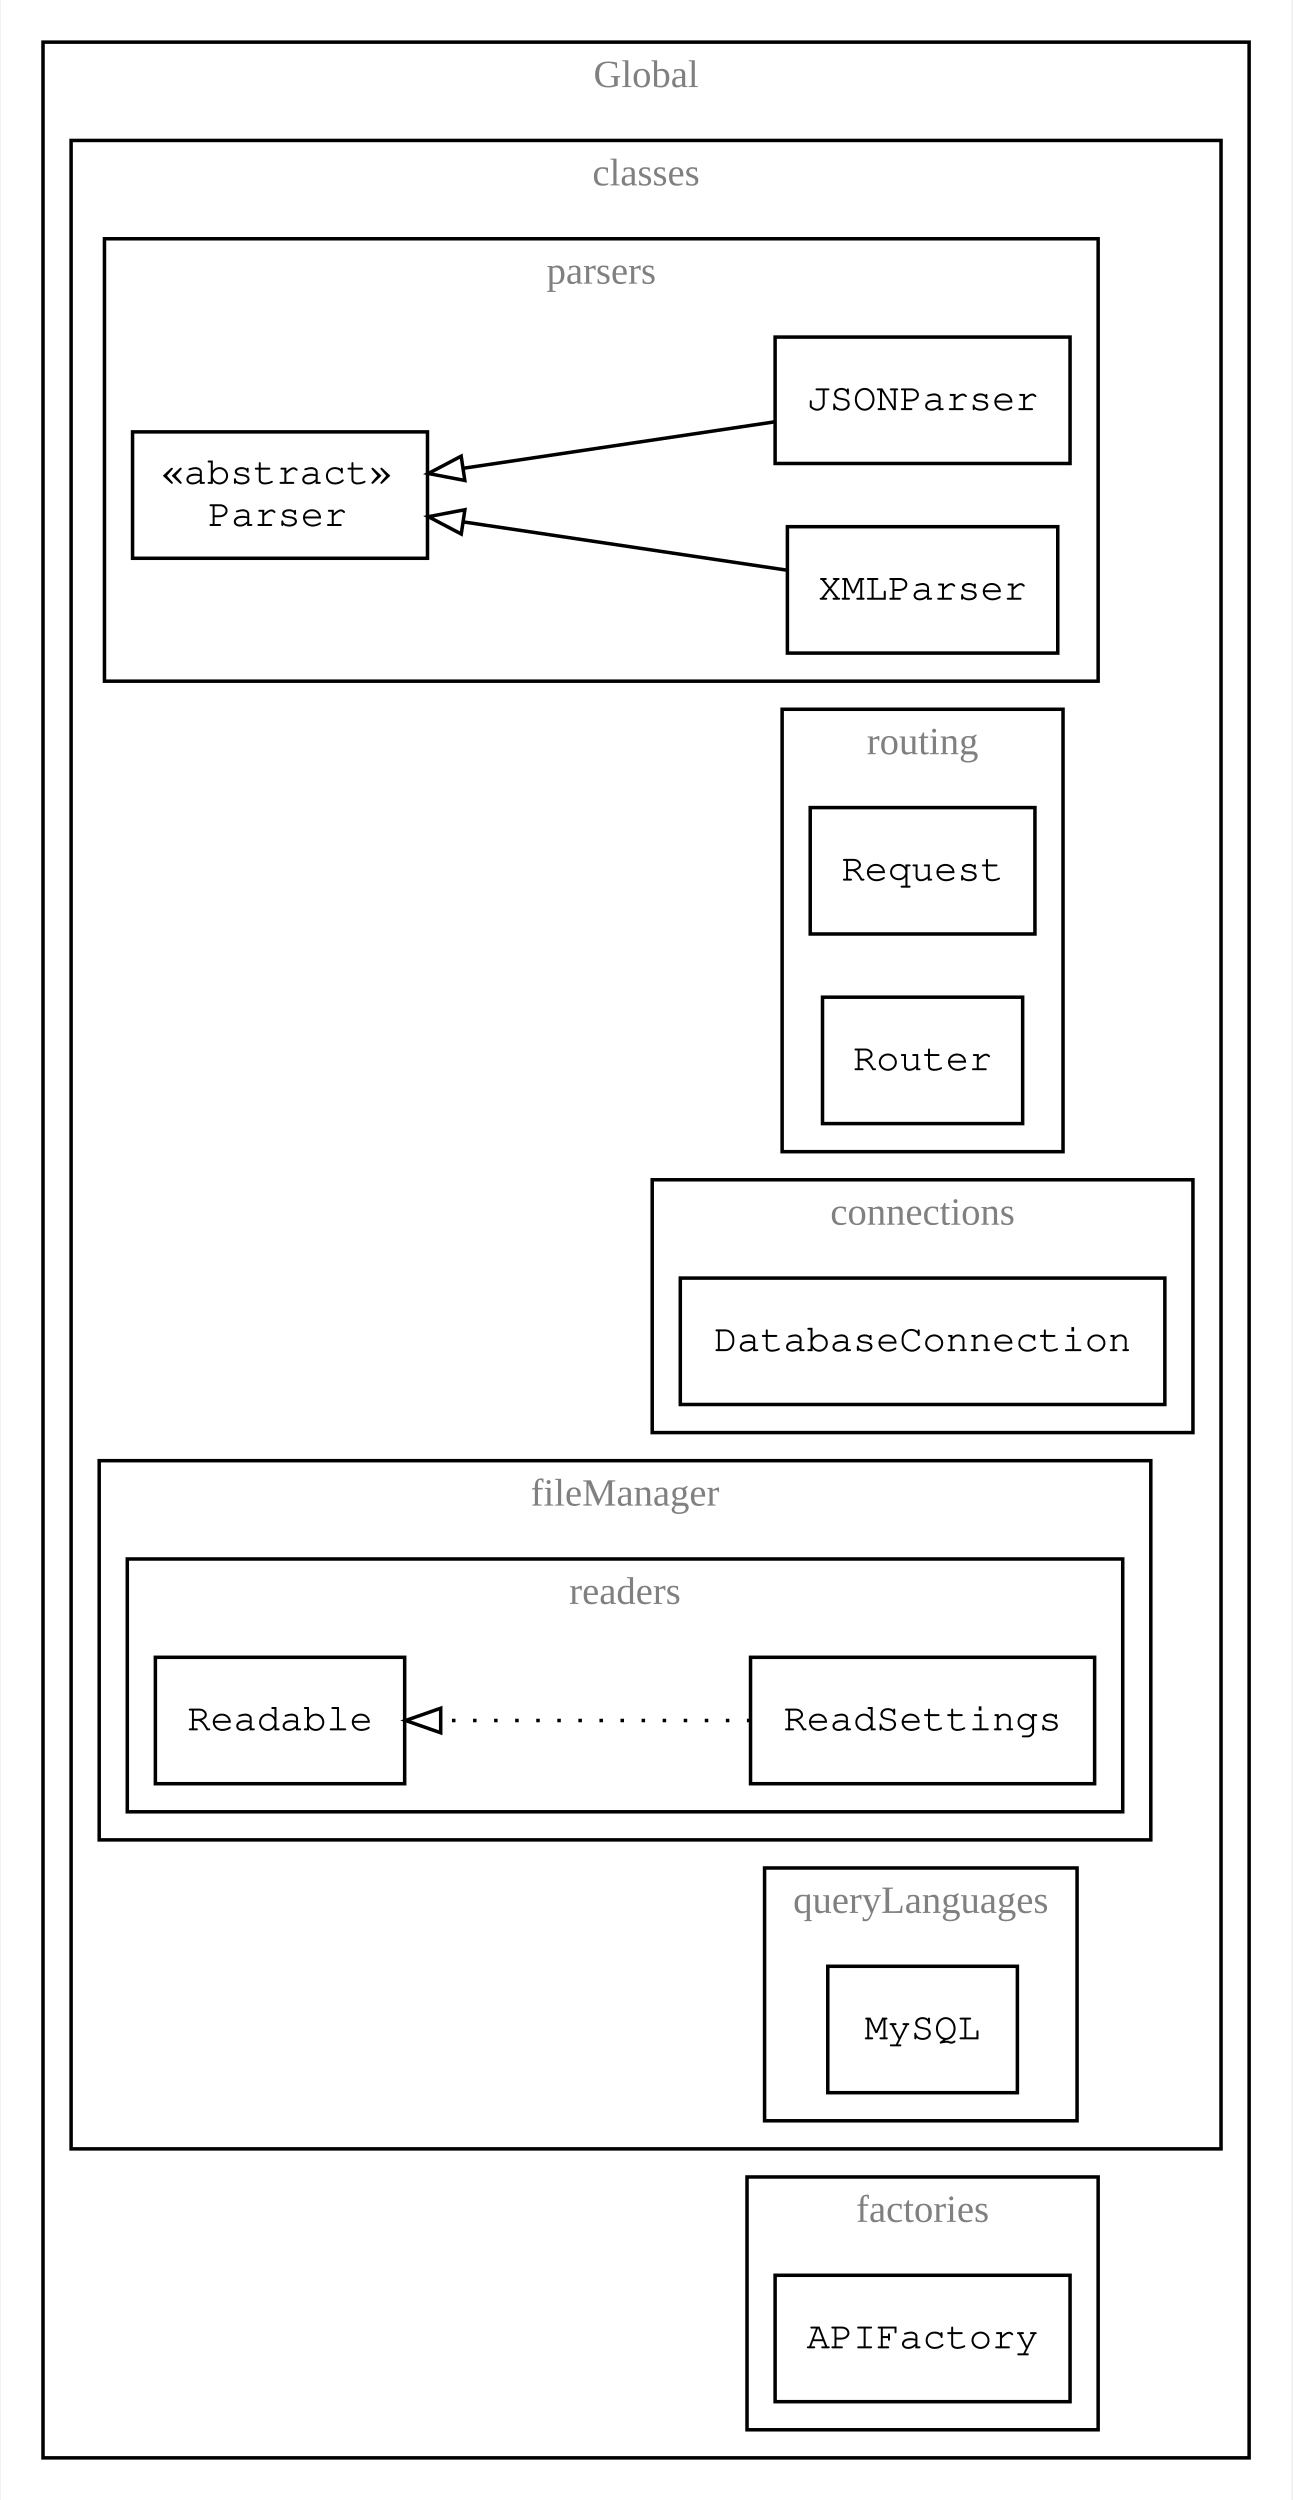
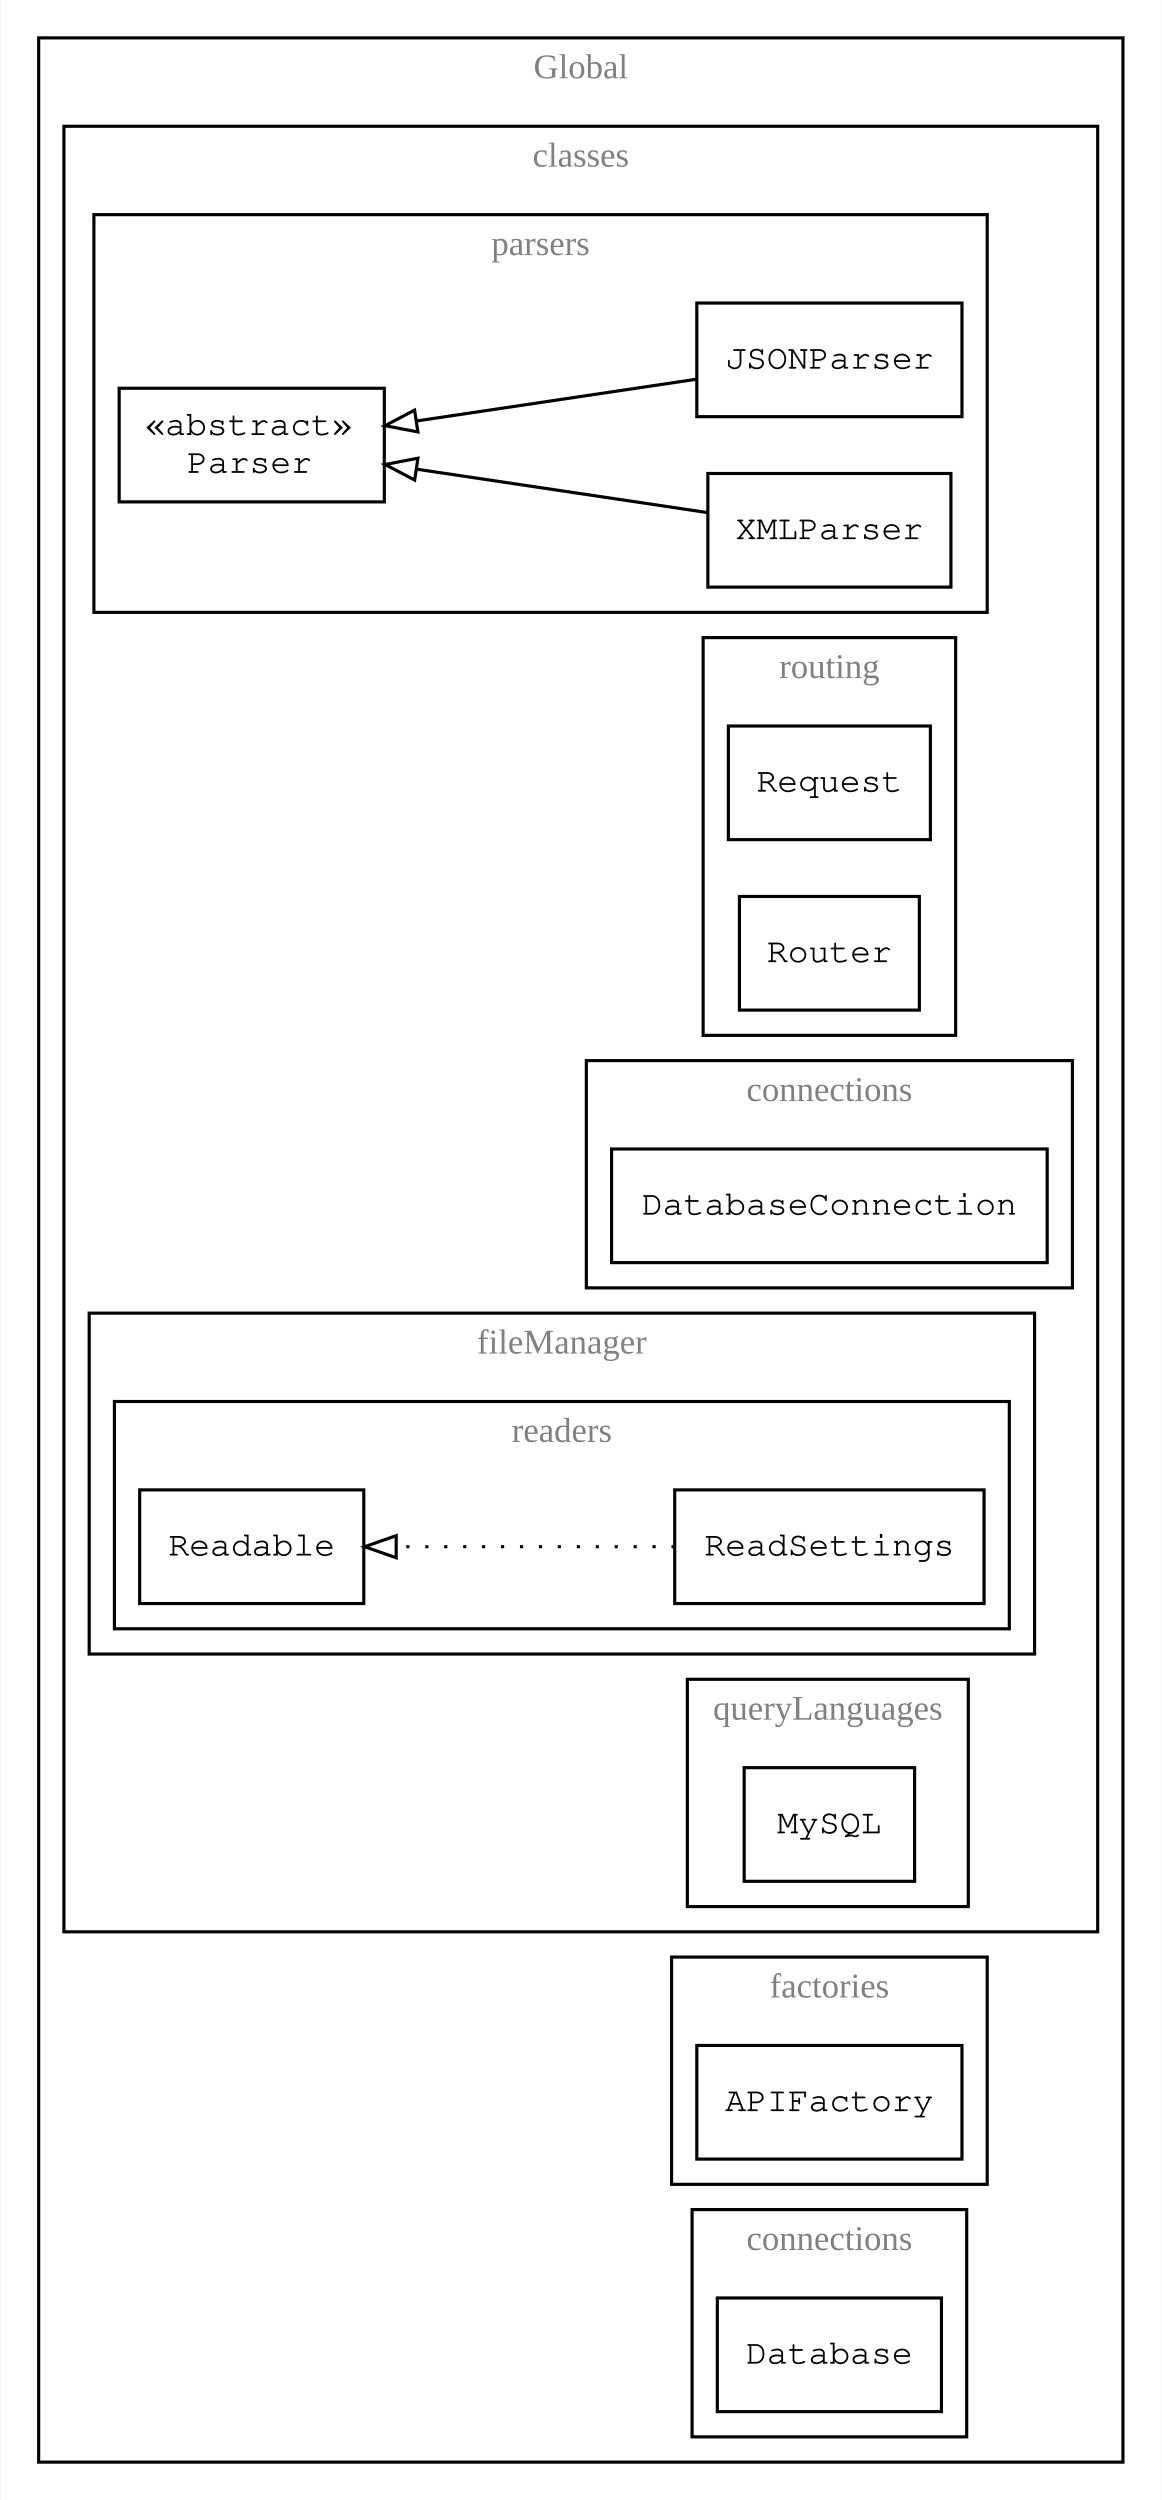
- <svg xmlns="http://www.w3.org/2000/svg" width="368pt" height="712pt" viewBox="0.00 0.00 367.50 712.00">
-   <g id="graph0" class="graph" transform="scale(1 1) rotate(0) translate(4 708)">
-     <polygon fill="white" stroke="none" points="-4,4 -4,-708 363.5,-708 363.5,4 -4,4" />
+ <svg xmlns="http://www.w3.org/2000/svg" width="368pt" height="792pt" viewBox="0.00 0.00 367.50 792.00">
+   <g id="graph0" class="graph" transform="scale(1 1) rotate(0) translate(4 788)">
+     <polygon fill="white" stroke="none" points="-4,4 -4,-788 363.5,-788 363.5,4 -4,4" />
    <g id="clust1" class="cluster">
-       <polygon fill="none" stroke="black" points="8,-8 8,-696 351.5,-696 351.5,-8 8,-8" />
-       <text text-anchor="middle" x="179.75" y="-683.2" font-family="Times New Roman,serif" font-size="11.00" fill="gray">Global</text>
+       <polygon fill="none" stroke="black" points="8,-8 8,-776 351.5,-776 351.5,-8 8,-8" />
+       <text text-anchor="middle" x="179.75" y="-763.2" font-family="Times New Roman,serif" font-size="11.00" fill="gray">Global</text>
    </g>
    <g id="clust2" class="cluster">
-       <polygon fill="none" stroke="black" points="16,-96 16,-668 343.5,-668 343.5,-96 16,-96" />
-       <text text-anchor="middle" x="179.75" y="-655.2" font-family="Times New Roman,serif" font-size="11.00" fill="gray">classes</text>
+       <polygon fill="none" stroke="black" points="16,-176 16,-748 343.5,-748 343.5,-176 16,-176" />
+       <text text-anchor="middle" x="179.75" y="-735.2" font-family="Times New Roman,serif" font-size="11.00" fill="gray">classes</text>
    </g>
    <g id="clust6" class="cluster">
-       <polygon fill="none" stroke="black" points="25.5,-514 25.5,-640 308.5,-640 308.5,-514 25.5,-514" />
-       <text text-anchor="middle" x="167" y="-627.2" font-family="Times New Roman,serif" font-size="11.00" fill="gray">parsers</text>
+       <polygon fill="none" stroke="black" points="25.5,-594 25.5,-720 308.5,-720 308.5,-594 25.5,-594" />
+       <text text-anchor="middle" x="167" y="-707.2" font-family="Times New Roman,serif" font-size="11.00" fill="gray">parsers</text>
    </g>
    <g id="clust8" class="cluster">
-       <polygon fill="none" stroke="black" points="218.5,-380 218.5,-506 298.5,-506 298.5,-380 218.5,-380" />
-       <text text-anchor="middle" x="258.5" y="-493.2" font-family="Times New Roman,serif" font-size="11.00" fill="gray">routing</text>
+       <polygon fill="none" stroke="black" points="218.5,-460 218.5,-586 298.5,-586 298.5,-460 218.5,-460" />
+       <text text-anchor="middle" x="258.5" y="-573.2" font-family="Times New Roman,serif" font-size="11.00" fill="gray">routing</text>
    </g>
    <g id="clust3" class="cluster">
-       <polygon fill="none" stroke="black" points="181.5,-300 181.5,-372 335.5,-372 335.5,-300 181.5,-300" />
-       <text text-anchor="middle" x="258.5" y="-359.2" font-family="Times New Roman,serif" font-size="11.00" fill="gray">connections</text>
+       <polygon fill="none" stroke="black" points="181.5,-380 181.5,-452 335.5,-452 335.5,-380 181.5,-380" />
+       <text text-anchor="middle" x="258.5" y="-439.2" font-family="Times New Roman,serif" font-size="11.00" fill="gray">connections</text>
    </g>
    <g id="clust4" class="cluster">
-       <polygon fill="none" stroke="black" points="24,-184 24,-292 323.5,-292 323.5,-184 24,-184" />
-       <text text-anchor="middle" x="173.75" y="-279.2" font-family="Times New Roman,serif" font-size="11.00" fill="gray">fileManager</text>
+       <polygon fill="none" stroke="black" points="24,-264 24,-372 323.5,-372 323.5,-264 24,-264" />
+       <text text-anchor="middle" x="173.75" y="-359.2" font-family="Times New Roman,serif" font-size="11.00" fill="gray">fileManager</text>
    </g>
    <g id="clust5" class="cluster">
-       <polygon fill="none" stroke="black" points="32,-192 32,-264 315.5,-264 315.5,-192 32,-192" />
-       <text text-anchor="middle" x="173.75" y="-251.2" font-family="Times New Roman,serif" font-size="11.00" fill="gray">readers</text>
+       <polygon fill="none" stroke="black" points="32,-272 32,-344 315.5,-344 315.5,-272 32,-272" />
+       <text text-anchor="middle" x="173.75" y="-331.2" font-family="Times New Roman,serif" font-size="11.00" fill="gray">readers</text>
    </g>
    <g id="clust7" class="cluster">
-       <polygon fill="none" stroke="black" points="213.5,-104 213.5,-176 302.5,-176 302.5,-104 213.5,-104" />
-       <text text-anchor="middle" x="258" y="-163.2" font-family="Times New Roman,serif" font-size="11.00" fill="gray">queryLanguages</text>
+       <polygon fill="none" stroke="black" points="213.5,-184 213.5,-256 302.5,-256 302.5,-184 213.5,-184" />
+       <text text-anchor="middle" x="258" y="-243.2" font-family="Times New Roman,serif" font-size="11.00" fill="gray">queryLanguages</text>
+     </g>
+     <g id="clust10" class="cluster">
+       <polygon fill="none" stroke="black" points="208.5,-96 208.5,-168 308.5,-168 308.5,-96 208.5,-96" />
+       <text text-anchor="middle" x="258.5" y="-155.2" font-family="Times New Roman,serif" font-size="11.00" fill="gray">factories</text>
    </g>
    <g id="clust9" class="cluster">
-       <polygon fill="none" stroke="black" points="208.5,-16 208.5,-88 308.5,-88 308.5,-16 208.5,-16" />
-       <text text-anchor="middle" x="258.5" y="-75.2" font-family="Times New Roman,serif" font-size="11.00" fill="gray">factories</text>
+       <polygon fill="none" stroke="black" points="215,-16 215,-88 302,-88 302,-16 215,-16" />
+       <text text-anchor="middle" x="258.5" y="-75.2" font-family="Times New Roman,serif" font-size="11.00" fill="gray">connections</text>
    </g>
    <g id="node1" class="node">
-       <polygon fill="none" stroke="black" points="327.5,-344 189.5,-344 189.5,-308 327.5,-308 327.5,-344" />
-       <text text-anchor="middle" x="258.5" y="-323.2" font-family="Courier,monospace" font-size="11.00">DatabaseConnection</text>
+       <polygon fill="none" stroke="black" points="327.5,-424 189.5,-424 189.5,-388 327.5,-388 327.5,-424" />
+       <text text-anchor="middle" x="258.5" y="-403.2" font-family="Courier,monospace" font-size="11.00">DatabaseConnection</text>
    </g>
    <g id="node2" class="node">
-       <polygon fill="none" stroke="black" points="307.5,-236 209.5,-236 209.5,-200 307.5,-200 307.5,-236" />
-       <text text-anchor="middle" x="258.5" y="-215.2" font-family="Courier,monospace" font-size="11.00">ReadSettings</text>
+       <polygon fill="none" stroke="black" points="307.5,-316 209.5,-316 209.5,-280 307.5,-280 307.5,-316" />
+       <text text-anchor="middle" x="258.5" y="-295.2" font-family="Courier,monospace" font-size="11.00">ReadSettings</text>
    </g>
    <g id="node3" class="node">
-       <polygon fill="none" stroke="black" points="111,-236 40,-236 40,-200 111,-200 111,-236" />
-       <text text-anchor="middle" x="75.5" y="-215.2" font-family="Courier,monospace" font-size="11.00">Readable</text>
+       <polygon fill="none" stroke="black" points="111,-316 40,-316 40,-280 111,-280 111,-316" />
+       <text text-anchor="middle" x="75.5" y="-295.2" font-family="Courier,monospace" font-size="11.00">Readable</text>
    </g>
    <g id="edge1" class="edge">
-       <path fill="none" stroke="black" stroke-dasharray="1,5" d="M209.471,-218C182.196,-218 148.264,-218 121.505,-218" />
-       <polygon fill="none" stroke="black" points="121.261,-214.5 111.261,-218 121.261,-221.5 121.261,-214.5" />
+       <path fill="none" stroke="black" stroke-dasharray="1,5" d="M209.471,-298C182.196,-298 148.264,-298 121.505,-298" />
+       <polygon fill="none" stroke="black" points="121.261,-294.5 111.261,-298 121.261,-301.5 121.261,-294.5" />
    </g>
    <g id="node4" class="node">
-       <polygon fill="none" stroke="black" points="300.5,-612 216.5,-612 216.5,-576 300.5,-576 300.5,-612" />
-       <text text-anchor="middle" x="258.5" y="-591.2" font-family="Courier,monospace" font-size="11.00">JSONParser</text>
+       <polygon fill="none" stroke="black" points="300.5,-692 216.5,-692 216.5,-656 300.5,-656 300.5,-692" />
+       <text text-anchor="middle" x="258.5" y="-671.2" font-family="Courier,monospace" font-size="11.00">JSONParser</text>
    </g>
    <g id="node5" class="node">
-       <polygon fill="none" stroke="black" points="117.5,-585 33.5,-585 33.5,-549 117.5,-549 117.5,-585" />
-       <text text-anchor="start" x="41.5" y="-570.2" font-family="Courier,monospace" font-size="11.00">«abstract»</text>
-       <text text-anchor="start" x="55" y="-558.2" font-family="Courier,monospace" font-size="11.00">Parser</text>
+       <polygon fill="none" stroke="black" points="117.5,-665 33.5,-665 33.5,-629 117.5,-629 117.5,-665" />
+       <text text-anchor="start" x="41.5" y="-650.2" font-family="Courier,monospace" font-size="11.00">«abstract»</text>
+       <text text-anchor="start" x="55" y="-638.2" font-family="Courier,monospace" font-size="11.00">Parser</text>
    </g>
    <g id="edge2" class="edge">
-       <path fill="none" stroke="black" d="M216.428,-587.873C190.139,-583.952 155.823,-578.833 127.754,-574.646" />
-       <polygon fill="none" stroke="black" points="128.129,-571.163 117.722,-573.149 127.096,-578.086 128.129,-571.163" />
+       <path fill="none" stroke="black" d="M216.428,-667.873C190.139,-663.952 155.823,-658.833 127.754,-654.646" />
+       <polygon fill="none" stroke="black" points="128.129,-651.163 117.722,-653.149 127.096,-658.086 128.129,-651.163" />
    </g>
    <g id="node6" class="node">
-       <polygon fill="none" stroke="black" points="297,-558 220,-558 220,-522 297,-522 297,-558" />
-       <text text-anchor="middle" x="258.5" y="-537.2" font-family="Courier,monospace" font-size="11.00">XMLParser</text>
+       <polygon fill="none" stroke="black" points="297,-638 220,-638 220,-602 297,-602 297,-638" />
+       <text text-anchor="middle" x="258.5" y="-617.2" font-family="Courier,monospace" font-size="11.00">XMLParser</text>
    </g>
    <g id="edge3" class="edge">
-       <path fill="none" stroke="black" d="M219.997,-545.594C193.32,-549.574 157.159,-554.968 127.811,-559.346" />
-       <polygon fill="none" stroke="black" points="127.116,-555.911 117.742,-560.848 128.149,-562.834 127.116,-555.911" />
+       <path fill="none" stroke="black" d="M219.997,-625.594C193.32,-629.574 157.159,-634.968 127.811,-639.346" />
+       <polygon fill="none" stroke="black" points="127.116,-635.911 117.742,-640.848 128.149,-642.834 127.116,-635.911" />
    </g>
    <g id="node7" class="node">
-       <polygon fill="none" stroke="black" points="285.5,-148 231.5,-148 231.5,-112 285.5,-112 285.5,-148" />
-       <text text-anchor="middle" x="258.5" y="-127.2" font-family="Courier,monospace" font-size="11.00">MySQL</text>
+       <polygon fill="none" stroke="black" points="285.5,-228 231.5,-228 231.5,-192 285.5,-192 285.5,-228" />
+       <text text-anchor="middle" x="258.5" y="-207.2" font-family="Courier,monospace" font-size="11.00">MySQL</text>
    </g>
    <g id="node8" class="node">
-       <polygon fill="none" stroke="black" points="290.5,-478 226.5,-478 226.5,-442 290.5,-442 290.5,-478" />
-       <text text-anchor="middle" x="258.5" y="-457.2" font-family="Courier,monospace" font-size="11.00">Request</text>
+       <polygon fill="none" stroke="black" points="290.5,-558 226.5,-558 226.5,-522 290.5,-522 290.5,-558" />
+       <text text-anchor="middle" x="258.5" y="-537.2" font-family="Courier,monospace" font-size="11.00">Request</text>
    </g>
    <g id="node9" class="node">
-       <polygon fill="none" stroke="black" points="287,-424 230,-424 230,-388 287,-388 287,-424" />
-       <text text-anchor="middle" x="258.5" y="-403.2" font-family="Courier,monospace" font-size="11.00">Router</text>
+       <polygon fill="none" stroke="black" points="287,-504 230,-504 230,-468 287,-468 287,-504" />
+       <text text-anchor="middle" x="258.5" y="-483.2" font-family="Courier,monospace" font-size="11.00">Router</text>
    </g>
    <g id="node10" class="node">
-       <polygon fill="none" stroke="black" points="300.5,-60 216.5,-60 216.5,-24 300.5,-24 300.5,-60" />
-       <text text-anchor="middle" x="258.5" y="-39.2" font-family="Courier,monospace" font-size="11.00">APIFactory</text>
+       <polygon fill="none" stroke="black" points="294,-60 223,-60 223,-24 294,-24 294,-60" />
+       <text text-anchor="middle" x="258.5" y="-39.2" font-family="Courier,monospace" font-size="11.00">Database</text>
+     </g>
+     <g id="node11" class="node">
+       <polygon fill="none" stroke="black" points="300.5,-140 216.5,-140 216.5,-104 300.5,-104 300.5,-140" />
+       <text text-anchor="middle" x="258.5" y="-119.2" font-family="Courier,monospace" font-size="11.00">APIFactory</text>
    </g>
  </g>
</svg>
